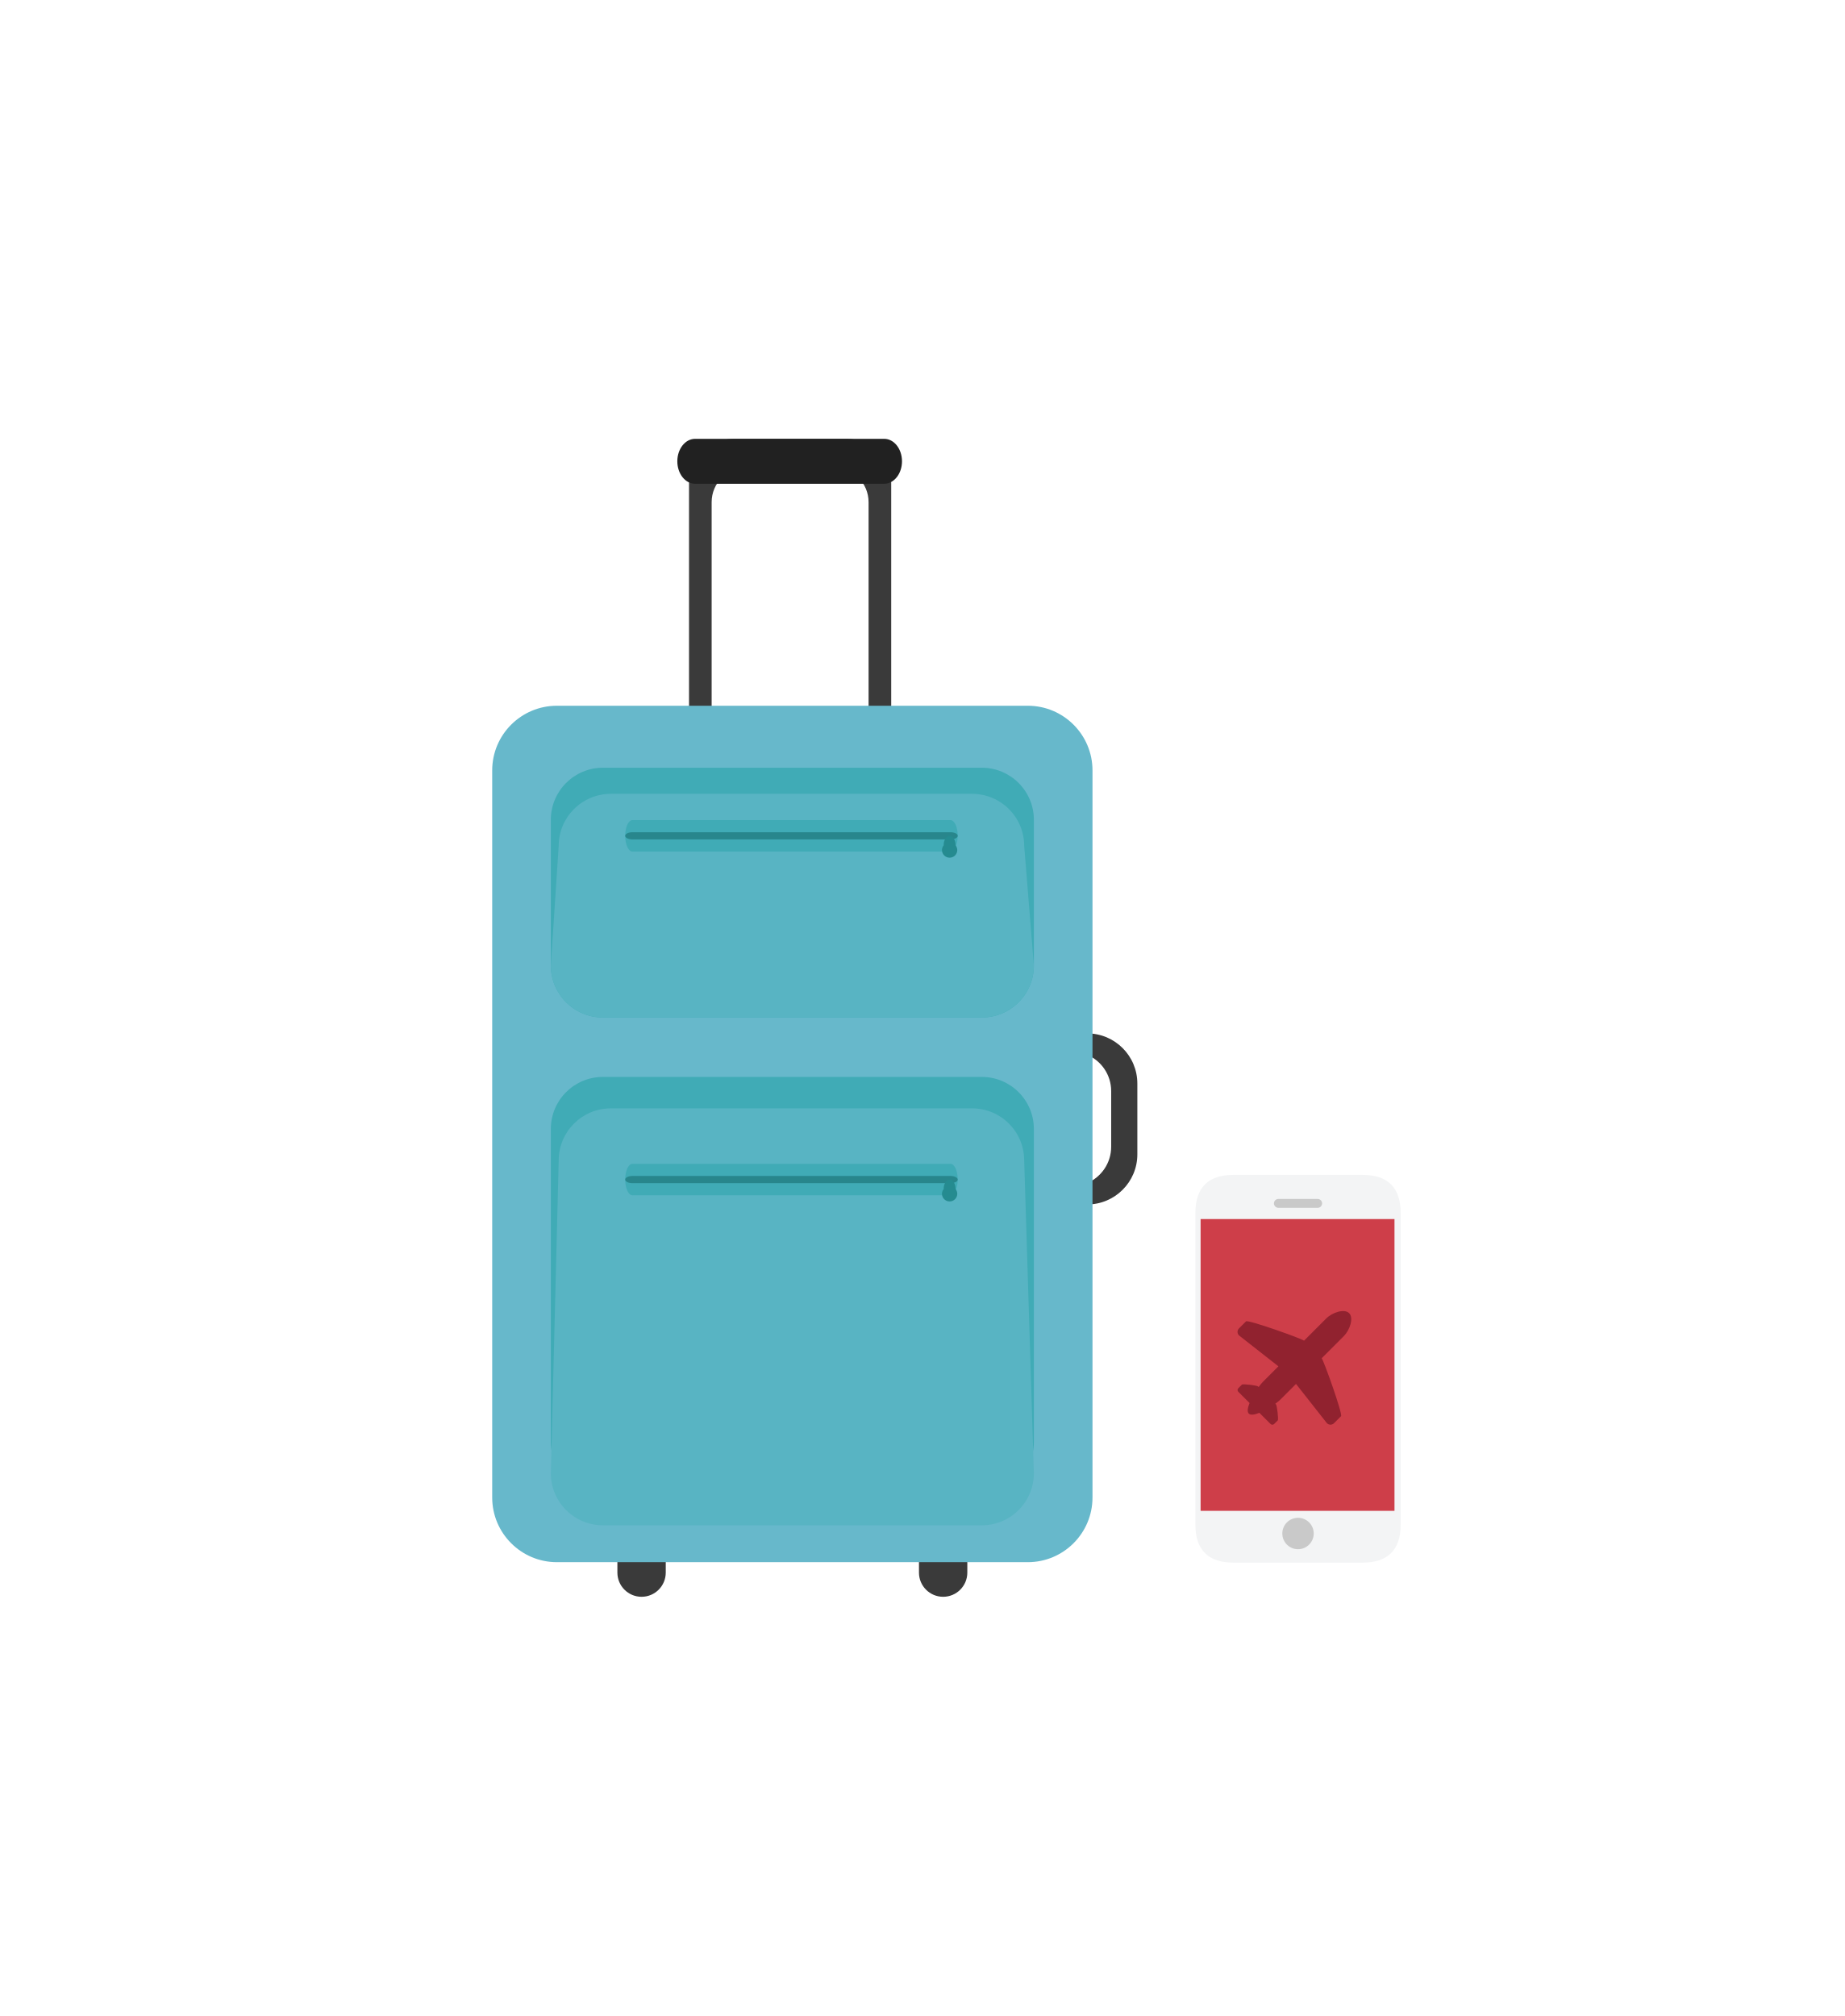
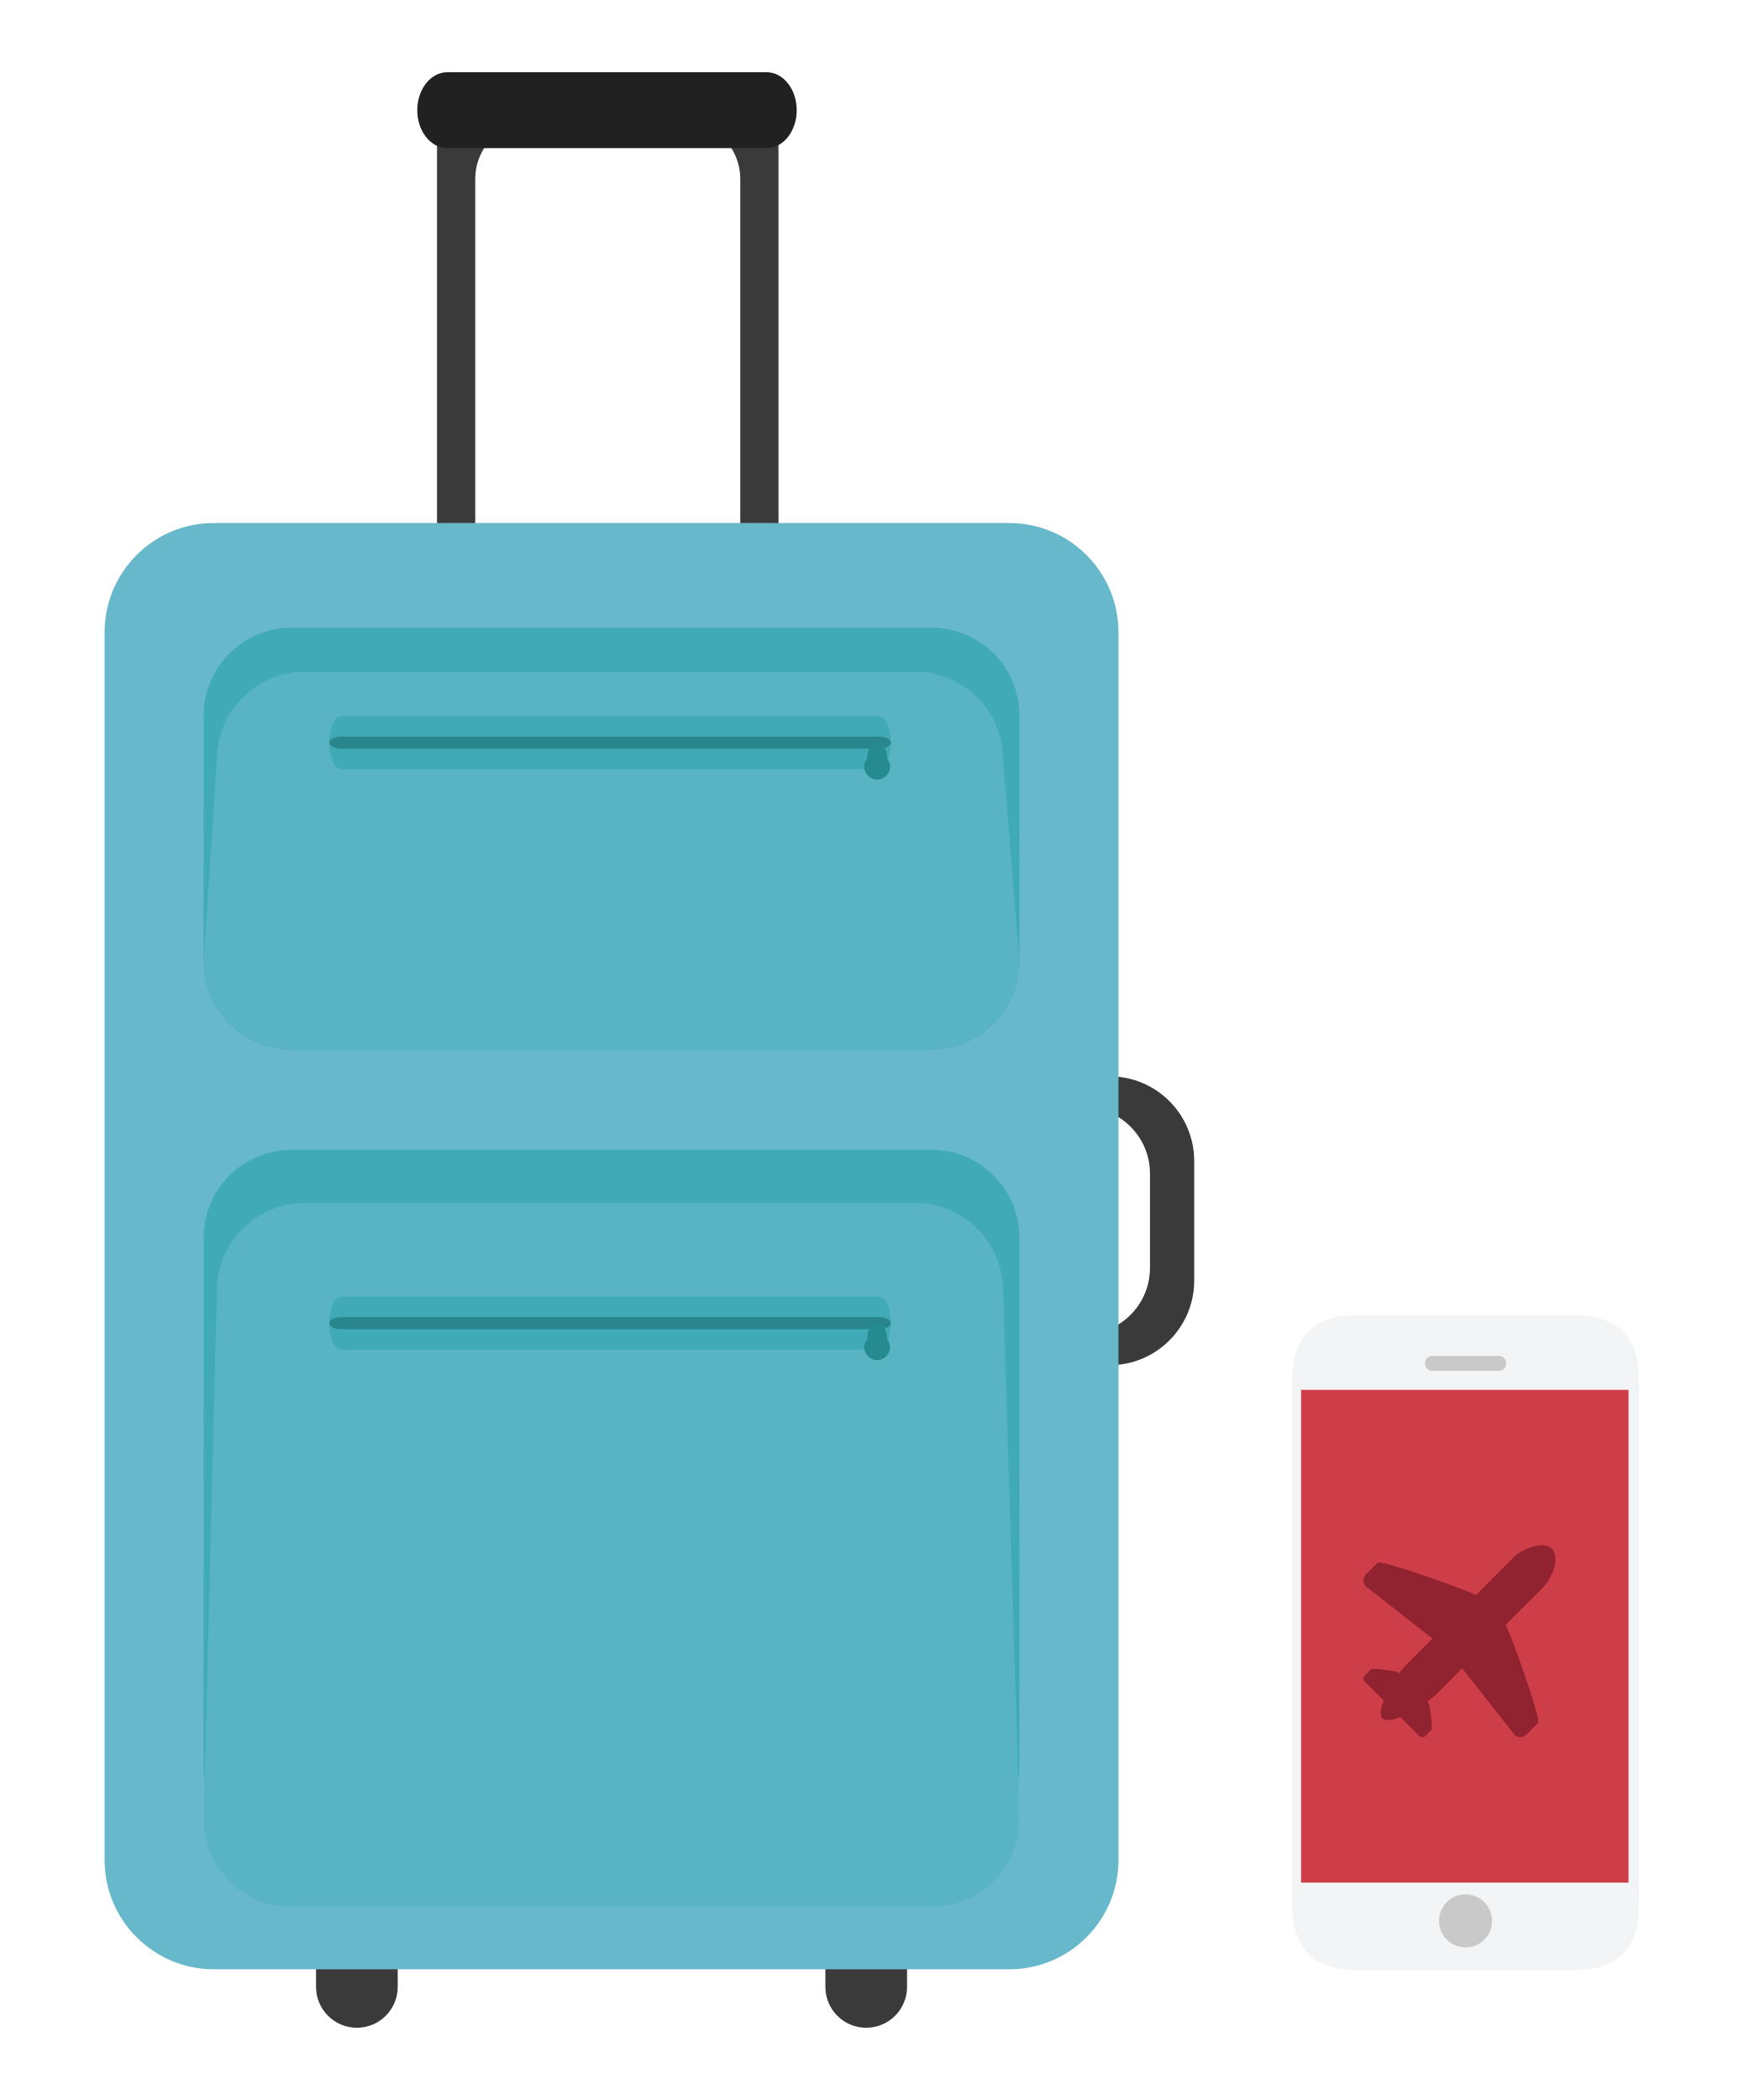
- <svg xmlns="http://www.w3.org/2000/svg" version="1.1" id="Layer_1" x="0px" y="0px" width="646.22px" height="706.165px" viewBox="0 0 646.22 706.165" enable-background="new 0 0 646.22 706.165" xml:space="preserve">
+ <svg xmlns="http://www.w3.org/2000/svg" version="1.1" id="Layer_1" x="0px" y="0px" width="361.61px" height="435.582px" viewBox="0 270.583 361.61 435.582" enable-background="new 0 270.583 361.61 435.582" xml:space="preserve">
  <g>
    <g>
      <g>
        <g>
          <g>
            <g>
-               <path fill="#F3F4F5" d="M490.636,534.044c0,8.824-4.49,13.316-13.316,13.313l-45.271,0.003        c-8.828,0-13.322-4.492-13.322-13.316V424.852c0-8.827,4.494-13.315,13.322-13.315h45.271c8.826,0,13.316,4.488,13.316,13.315        V534.044z" />
-               <path fill="#C9C9C9" d="M463.114,421.522c0,0.857-0.693,1.555-1.553,1.555h-13.756c-0.861,0-1.559-0.697-1.559-1.555l0,0        c0-0.859,0.697-1.552,1.559-1.552h13.756C462.421,419.971,463.114,420.663,463.114,421.522L463.114,421.522z" />
-               <rect x="422.058" y="428.513" fill="#CE3E49" stroke="#CE3E49" stroke-width="3" stroke-miterlimit="10" width="64.914" height="99.204" />
+               <g>
+                 <path fill="#F3F4F5" d="M339.917,665.9c0,8.824-4.49,13.316-13.314,13.314l-45.271,0.002         c-8.828,0-13.322-4.492-13.322-13.316V556.708c0-8.826,4.494-13.314,13.322-13.314h45.271         c8.824,0,13.314,4.488,13.314,13.314V665.9z" />
+                 <path fill="#C9C9C9" d="M312.396,553.378c0,0.857-0.693,1.555-1.553,1.555h-13.756c-0.861,0-1.559-0.697-1.559-1.555l0,0         c0-0.859,0.697-1.553,1.559-1.553h13.756C311.702,551.828,312.396,552.519,312.396,553.378L312.396,553.378z" />
+                 <rect x="271.339" y="560.369" fill="#CE3E49" stroke="#CE3E49" stroke-width="3" stroke-miterlimit="10" width="64.914" height="99.205" />
+               </g>
            </g>
          </g>
        </g>
      </g>
-     </g>
-     <path fill-rule="evenodd" clip-rule="evenodd" fill="#C9C9C9" d="M454.681,531.657c-3.039,0-5.5,2.462-5.5,5.5   c0,3.037,2.461,5.5,5.5,5.5c3.041,0,5.5-2.463,5.5-5.5C460.181,534.119,457.722,531.657,454.681,531.657" />
-     <path fill="#91222F" d="M472.589,459.977c-1.705-1.706-5.975-0.194-8.018,1.85l-7.775,7.783   c-0.758-0.705-19.648-7.442-20.326-6.764l-2.465,2.462c-0.682,0.679-0.682,1.78,0,2.461l13.807,10.829l-5.441,5.443   c-0.412,0.415-0.934,1.054-1.48,1.811l-0.219-0.217c-0.346-0.346-5.305-0.972-5.65-0.626l-1.258,1.253   c-0.346,0.346-0.346,0.907,0,1.253c0,0,0.229,0.229,0.619,0.617c0.703,0.705,1.939,1.936,3.322,3.316   c-0.66,1.642-0.902,3.065-0.268,3.703c0.639,0.637,2.064,0.393,3.707-0.271c1.357,1.354,2.568,2.562,3.273,3.266   c0.41,0.411,0.652,0.65,0.652,0.65c0.346,0.348,0.908,0.348,1.254,0l1.258-1.253c0.346-0.348-0.281-5.294-0.629-5.64l-0.213-0.214   c0.754-0.547,1.387-1.065,1.799-1.476l5.441-5.448l10.836,13.765c0.68,0.679,1.783,0.679,2.465,0l2.465-2.463   c0.68-0.678-6.078-19.564-6.775-20.297l7.768-7.774C472.782,465.954,474.292,461.679,472.589,459.977z" />
-   </g>
-   <g>
-     <g>
-       <path fill="#3A3A3A" d="M233.206,550.85c0,4.677-3.794,8.473-8.473,8.473l0,0c-4.675,0-8.469-3.796-8.469-8.473v-20.923    c0-4.685,3.793-8.472,8.469-8.472l0,0c4.679,0,8.473,3.787,8.473,8.472V550.85z" />
-       <path fill="#3A3A3A" d="M338.841,550.85c0,4.677-3.789,8.473-8.472,8.473l0,0c-4.679,0-8.465-3.796-8.465-8.473v-20.923    c0-4.685,3.787-8.472,8.465-8.472l0,0c4.683,0,8.472,3.787,8.472,8.472V550.85z" />
-     </g>
-     <g>
-       <path fill="#3A3A3A" d="M380.842,361.982v7.49c4.929,2.106,8.388,7.003,8.388,12.713v19.51c0,5.705-3.459,10.604-8.388,12.712    v7.489c9.687,0,17.556-7.866,17.556-17.556v-24.792C398.397,369.844,390.528,361.982,380.842,361.982z" />
+       <path fill="#C9C9C9" d="M303.962,663.513c-3.039,0-5.5,2.463-5.5,5.5s2.461,5.5,5.5,5.5c3.041,0,5.5-2.463,5.5-5.5    S307.003,663.513,303.962,663.513" />
+       <path fill="#91222F" d="M321.87,591.833c-1.705-1.705-5.975-0.193-8.018,1.85l-7.775,7.783    c-0.758-0.705-19.648-7.441-20.326-6.764l-2.465,2.461c-0.682,0.68-0.682,1.781,0,2.461l13.807,10.83l-5.439,5.443    c-0.412,0.414-0.936,1.053-1.48,1.811l-0.219-0.217c-0.346-0.346-5.305-0.973-5.65-0.627l-1.258,1.254    c-0.346,0.346-0.346,0.906,0,1.252c0,0,0.229,0.23,0.619,0.617c0.703,0.705,1.939,1.938,3.322,3.316    c-0.66,1.643-0.902,3.064-0.27,3.703c0.641,0.637,2.064,0.393,3.707-0.271c1.357,1.355,2.568,2.563,3.273,3.266    c0.41,0.412,0.652,0.65,0.652,0.65c0.346,0.348,0.908,0.348,1.254,0l1.258-1.252c0.346-0.348-0.281-5.295-0.629-5.641    l-0.213-0.213c0.754-0.549,1.387-1.066,1.799-1.477l5.441-5.449l10.836,13.766c0.68,0.68,1.783,0.68,2.465,0l2.465-2.463    c0.68-0.678-6.078-19.564-6.775-20.297l7.77-7.773C322.063,597.81,323.573,593.535,321.87,591.833z" />
    </g>
    <g>
      <g>
-         <path fill="none" d="M292.142,163.787h-30.759c-6.681,0-12.1,5.412-12.1,12.099v71.636h54.968v-71.636     C304.251,169.199,298.831,163.787,292.142,163.787z" />
-         <path fill="#3A3A3A" d="M249.283,175.886c0-6.687,5.418-12.099,12.1-12.099h30.759c6.688,0,12.109,5.412,12.109,12.099v71.636     h7.929V169.3c0-8.609-6.981-15.589-15.6-15.589h-39.636c-8.607,0-15.59,6.979-15.59,15.589v78.222h7.929V175.886z" />
-       </g>
-       <path fill="#212121" d="M315.959,161.587c0,4.34-2.791,7.867-6.231,7.867h-66.244c-3.438,0-6.225-3.527-6.225-7.867l0,0    c0-4.351,2.787-7.876,6.225-7.876h66.244C313.169,153.711,315.959,157.236,315.959,161.587L315.959,161.587z" />
-     </g>
-     <path fill="#67B8CB" d="M382.689,524.53c0,12.521-10.148,22.669-22.663,22.669H195.078c-12.517,0-22.667-10.147-22.667-22.669   V269.871c0-12.523,10.15-22.662,22.667-22.662h164.948c12.515,0,22.663,10.139,22.663,22.662V524.53z" />
-     <g>
-       <path fill="#40ABB6" d="M362.153,505.026c0,10.067-8.166,18.235-18.242,18.235H211.189c-10.072,0-18.241-8.168-18.241-18.235    V395.46c0-10.069,8.169-18.235,18.241-18.235h132.722c10.076,0,18.242,8.166,18.242,18.235V505.026z" />
-       <path fill="#58B4C3" d="M362.153,516.042c0,10.076-8.166,18.242-18.242,18.242H211.189c-10.072,0-18.241-8.166-18.241-18.242    l2.757-109.56c0-10.076,8.17-18.244,18.237-18.244H340.53c10.078,0,18.234,8.168,18.234,18.244L362.153,516.042z" />
-       <g>
-         <path fill="#40ABB6" d="M332.956,407.669H221.521c-1.392,0-2.521,2.463-2.521,5.507c0,3.039,1.128,5.509,2.521,5.509h111.435     c1.391,0,2.519-2.47,2.519-5.509C335.475,410.132,334.347,407.669,332.956,407.669z" />
-         <path fill="#28868C" d="M332.956,411.917H221.521c-1.392,0-2.521,0.568-2.521,1.259c0,0.7,1.128,1.261,2.521,1.261h111.435     c1.391,0,2.519-0.561,2.519-1.261C335.475,412.485,334.347,411.917,332.956,411.917z" />
-         <path fill="#258B90" d="M334.718,416.492c0-0.028,0-0.06,0-0.081c0-1.771-0.926-3.191-2.078-3.191     c-1.15,0-2.081,1.421-2.081,3.191c0,0.021,0.007,0.053,0.007,0.081c-0.373,0.457-0.606,1.032-0.606,1.674     c0,1.472,1.203,2.675,2.68,2.675c1.48,0,2.676-1.203,2.676-2.675C335.315,417.524,335.081,416.949,334.718,416.492z" />
-       </g>
-     </g>
-     <g>
-       <g>
-         <path fill="#40ABB6" d="M362.153,338.176c0,10.075-8.166,18.233-18.242,18.233H211.189c-10.072,0-18.241-8.158-18.241-18.233     v-51.017c0-10.069,8.169-18.236,18.241-18.236h132.722c10.076,0,18.242,8.167,18.242,18.236V338.176z" />
-         <path fill="#58B4C3" d="M362.153,338.176c0,10.075-8.166,18.233-18.242,18.233H211.189c-10.072,0-18.241-8.158-18.241-18.233     l2.757-41.873c0-10.067,8.17-18.235,18.237-18.235H340.53c10.078,0,18.234,8.168,18.234,18.235L362.153,338.176z" />
+         <path fill="#3A3A3A" d="M82.488,682.707c0,4.678-3.794,8.473-8.473,8.473l0,0c-4.675,0-8.469-3.795-8.469-8.473v-20.924     c0-4.684,3.793-8.471,8.469-8.471l0,0c4.679,0,8.473,3.787,8.473,8.471V682.707z" />
+         <path fill="#3A3A3A" d="M188.122,682.707c0,4.678-3.789,8.473-8.471,8.473l0,0c-4.68,0-8.465-3.795-8.465-8.473v-20.924     c0-4.684,3.787-8.471,8.465-8.471l0,0c4.682,0,8.471,3.787,8.471,8.471V682.707z" />
      </g>
      <g>
-         <path fill="#40ABB6" d="M332.956,287.269H221.521c-1.392,0-2.521,2.462-2.521,5.501c0,3.043,1.128,5.513,2.521,5.513h111.435     c1.391,0,2.519-2.47,2.519-5.513C335.475,289.73,334.347,287.269,332.956,287.269z" />
-         <path fill="#28868C" d="M332.956,291.516H221.521c-1.392,0-2.521,0.56-2.521,1.254c0,0.699,1.128,1.259,2.521,1.259h111.435     c1.391,0,2.519-0.56,2.519-1.259C335.475,292.075,334.347,291.516,332.956,291.516z" />
-         <path fill="#258B90" d="M334.718,296.09c0-0.028,0-0.057,0-0.094c0-1.765-0.926-3.184-2.078-3.184     c-1.15,0-2.081,1.419-2.081,3.184c0,0.037,0.007,0.065,0.007,0.094c-0.373,0.462-0.606,1.028-0.606,1.669     c0,1.478,1.203,2.673,2.68,2.673c1.48,0,2.676-1.195,2.676-2.673C335.315,297.118,335.081,296.552,334.718,296.09z" />
+         <path fill="#3A3A3A" d="M230.124,493.839v7.488c4.929,2.107,8.388,7.004,8.388,12.713v19.512c0,5.705-3.459,10.604-8.388,12.711     v7.49c9.688,0,17.556-7.867,17.556-17.557v-24.793C247.679,501.701,239.81,493.839,230.124,493.839z" />
+       </g>
+       <g>
+         <g>
+           <path fill="none" d="M141.424,295.644h-30.759c-6.681,0-12.1,5.412-12.1,12.099v71.636h54.968v-71.636      C153.533,301.056,148.113,295.644,141.424,295.644z" />
+           <path fill="#3A3A3A" d="M98.565,307.743c0-6.687,5.418-12.099,12.1-12.099h30.759c6.688,0,12.109,5.412,12.109,12.099v71.636      h7.929v-78.222c0-8.609-6.981-15.589-15.6-15.589h-39.636c-8.607,0-15.59,6.979-15.59,15.589v78.222h7.929V307.743      L98.565,307.743z" />
+         </g>
+         <path fill="#212121" d="M165.241,293.444c0,4.34-2.791,7.867-6.231,7.867H92.766c-3.438,0-6.225-3.527-6.225-7.867l0,0     c0-4.352,2.787-7.876,6.225-7.876h66.244C162.451,285.568,165.241,289.092,165.241,293.444L165.241,293.444z" />
+       </g>
+       <path fill="#67B8CB" d="M231.971,656.386c0,12.521-10.147,22.67-22.663,22.67H44.36c-12.517,0-22.667-10.148-22.667-22.67V401.728    c0-12.523,10.15-22.662,22.667-22.662h164.948c12.516,0,22.663,10.139,22.663,22.662V656.386z" />
+       <g>
+         <path fill="#40ABB6" d="M211.435,636.882c0,10.066-8.166,18.234-18.242,18.234H60.471c-10.072,0-18.241-8.168-18.241-18.234     V527.316c0-10.068,8.169-18.234,18.241-18.234h132.722c10.076,0,18.242,8.166,18.242,18.234V636.882z" />
+         <path fill="#58B4C3" d="M211.435,647.898c0,10.076-8.166,18.242-18.242,18.242H60.471c-10.072,0-18.241-8.166-18.241-18.242     l2.757-109.559c0-10.076,8.17-18.244,18.237-18.244h126.588c10.078,0,18.234,8.168,18.234,18.244L211.435,647.898z" />
+         <g>
+           <path fill="#40ABB6" d="M182.237,539.525H70.803c-1.392,0-2.521,2.463-2.521,5.508c0,3.039,1.128,5.508,2.521,5.508h111.435      c1.392,0,2.52-2.469,2.52-5.508C184.757,541.988,183.629,539.525,182.237,539.525z" />
+           <path fill="#28868C" d="M182.237,543.773H70.803c-1.392,0-2.521,0.568-2.521,1.26c0,0.699,1.128,1.26,2.521,1.26h111.435      c1.392,0,2.52-0.561,2.52-1.26C184.757,544.341,183.629,543.773,182.237,543.773z" />
+           <path fill="#258B90" d="M183.999,548.349c0-0.029,0-0.061,0-0.082c0-1.771-0.926-3.191-2.077-3.191      c-1.149,0-2.081,1.422-2.081,3.191c0,0.021,0.007,0.053,0.007,0.082c-0.373,0.457-0.606,1.031-0.606,1.674      c0,1.471,1.203,2.674,2.681,2.674c1.479,0,2.676-1.203,2.676-2.674C184.597,549.38,184.362,548.806,183.999,548.349z" />
+         </g>
+       </g>
+       <g>
+         <g>
+           <path fill="#40ABB6" d="M211.435,470.033c0,10.074-8.166,18.232-18.242,18.232H60.471c-10.072,0-18.241-8.158-18.241-18.232      v-51.018c0-10.068,8.169-18.236,18.241-18.236h132.722c10.076,0,18.242,8.168,18.242,18.236V470.033z" />
+           <path fill="#58B4C3" d="M211.435,470.033c0,10.074-8.166,18.232-18.242,18.232H60.471c-10.072,0-18.241-8.158-18.241-18.232      l2.757-41.873c0-10.067,8.17-18.235,18.237-18.235h126.588c10.078,0,18.234,8.168,18.234,18.235L211.435,470.033z" />
+         </g>
+         <g>
+           <path fill="#40ABB6" d="M182.237,419.125H70.803c-1.392,0-2.521,2.462-2.521,5.501c0,3.043,1.128,5.514,2.521,5.514h111.435      c1.392,0,2.52-2.471,2.52-5.514C184.757,421.586,183.629,419.125,182.237,419.125z" />
+           <path fill="#28868C" d="M182.237,423.373H70.803c-1.392,0-2.521,0.561-2.521,1.254c0,0.699,1.128,1.259,2.521,1.259h111.435      c1.392,0,2.52-0.56,2.52-1.259C184.757,423.931,183.629,423.373,182.237,423.373z" />
+           <path fill="#258B90" d="M183.999,427.947c0-0.028,0-0.057,0-0.094c0-1.766-0.926-3.185-2.077-3.185      c-1.149,0-2.081,1.419-2.081,3.185c0,0.037,0.007,0.064,0.007,0.094c-0.373,0.461-0.606,1.027-0.606,1.668      c0,1.479,1.203,2.674,2.681,2.674c1.479,0,2.676-1.195,2.676-2.674C184.597,428.974,184.362,428.408,183.999,427.947z" />
+         </g>
      </g>
    </g>
  </g>
</svg>
